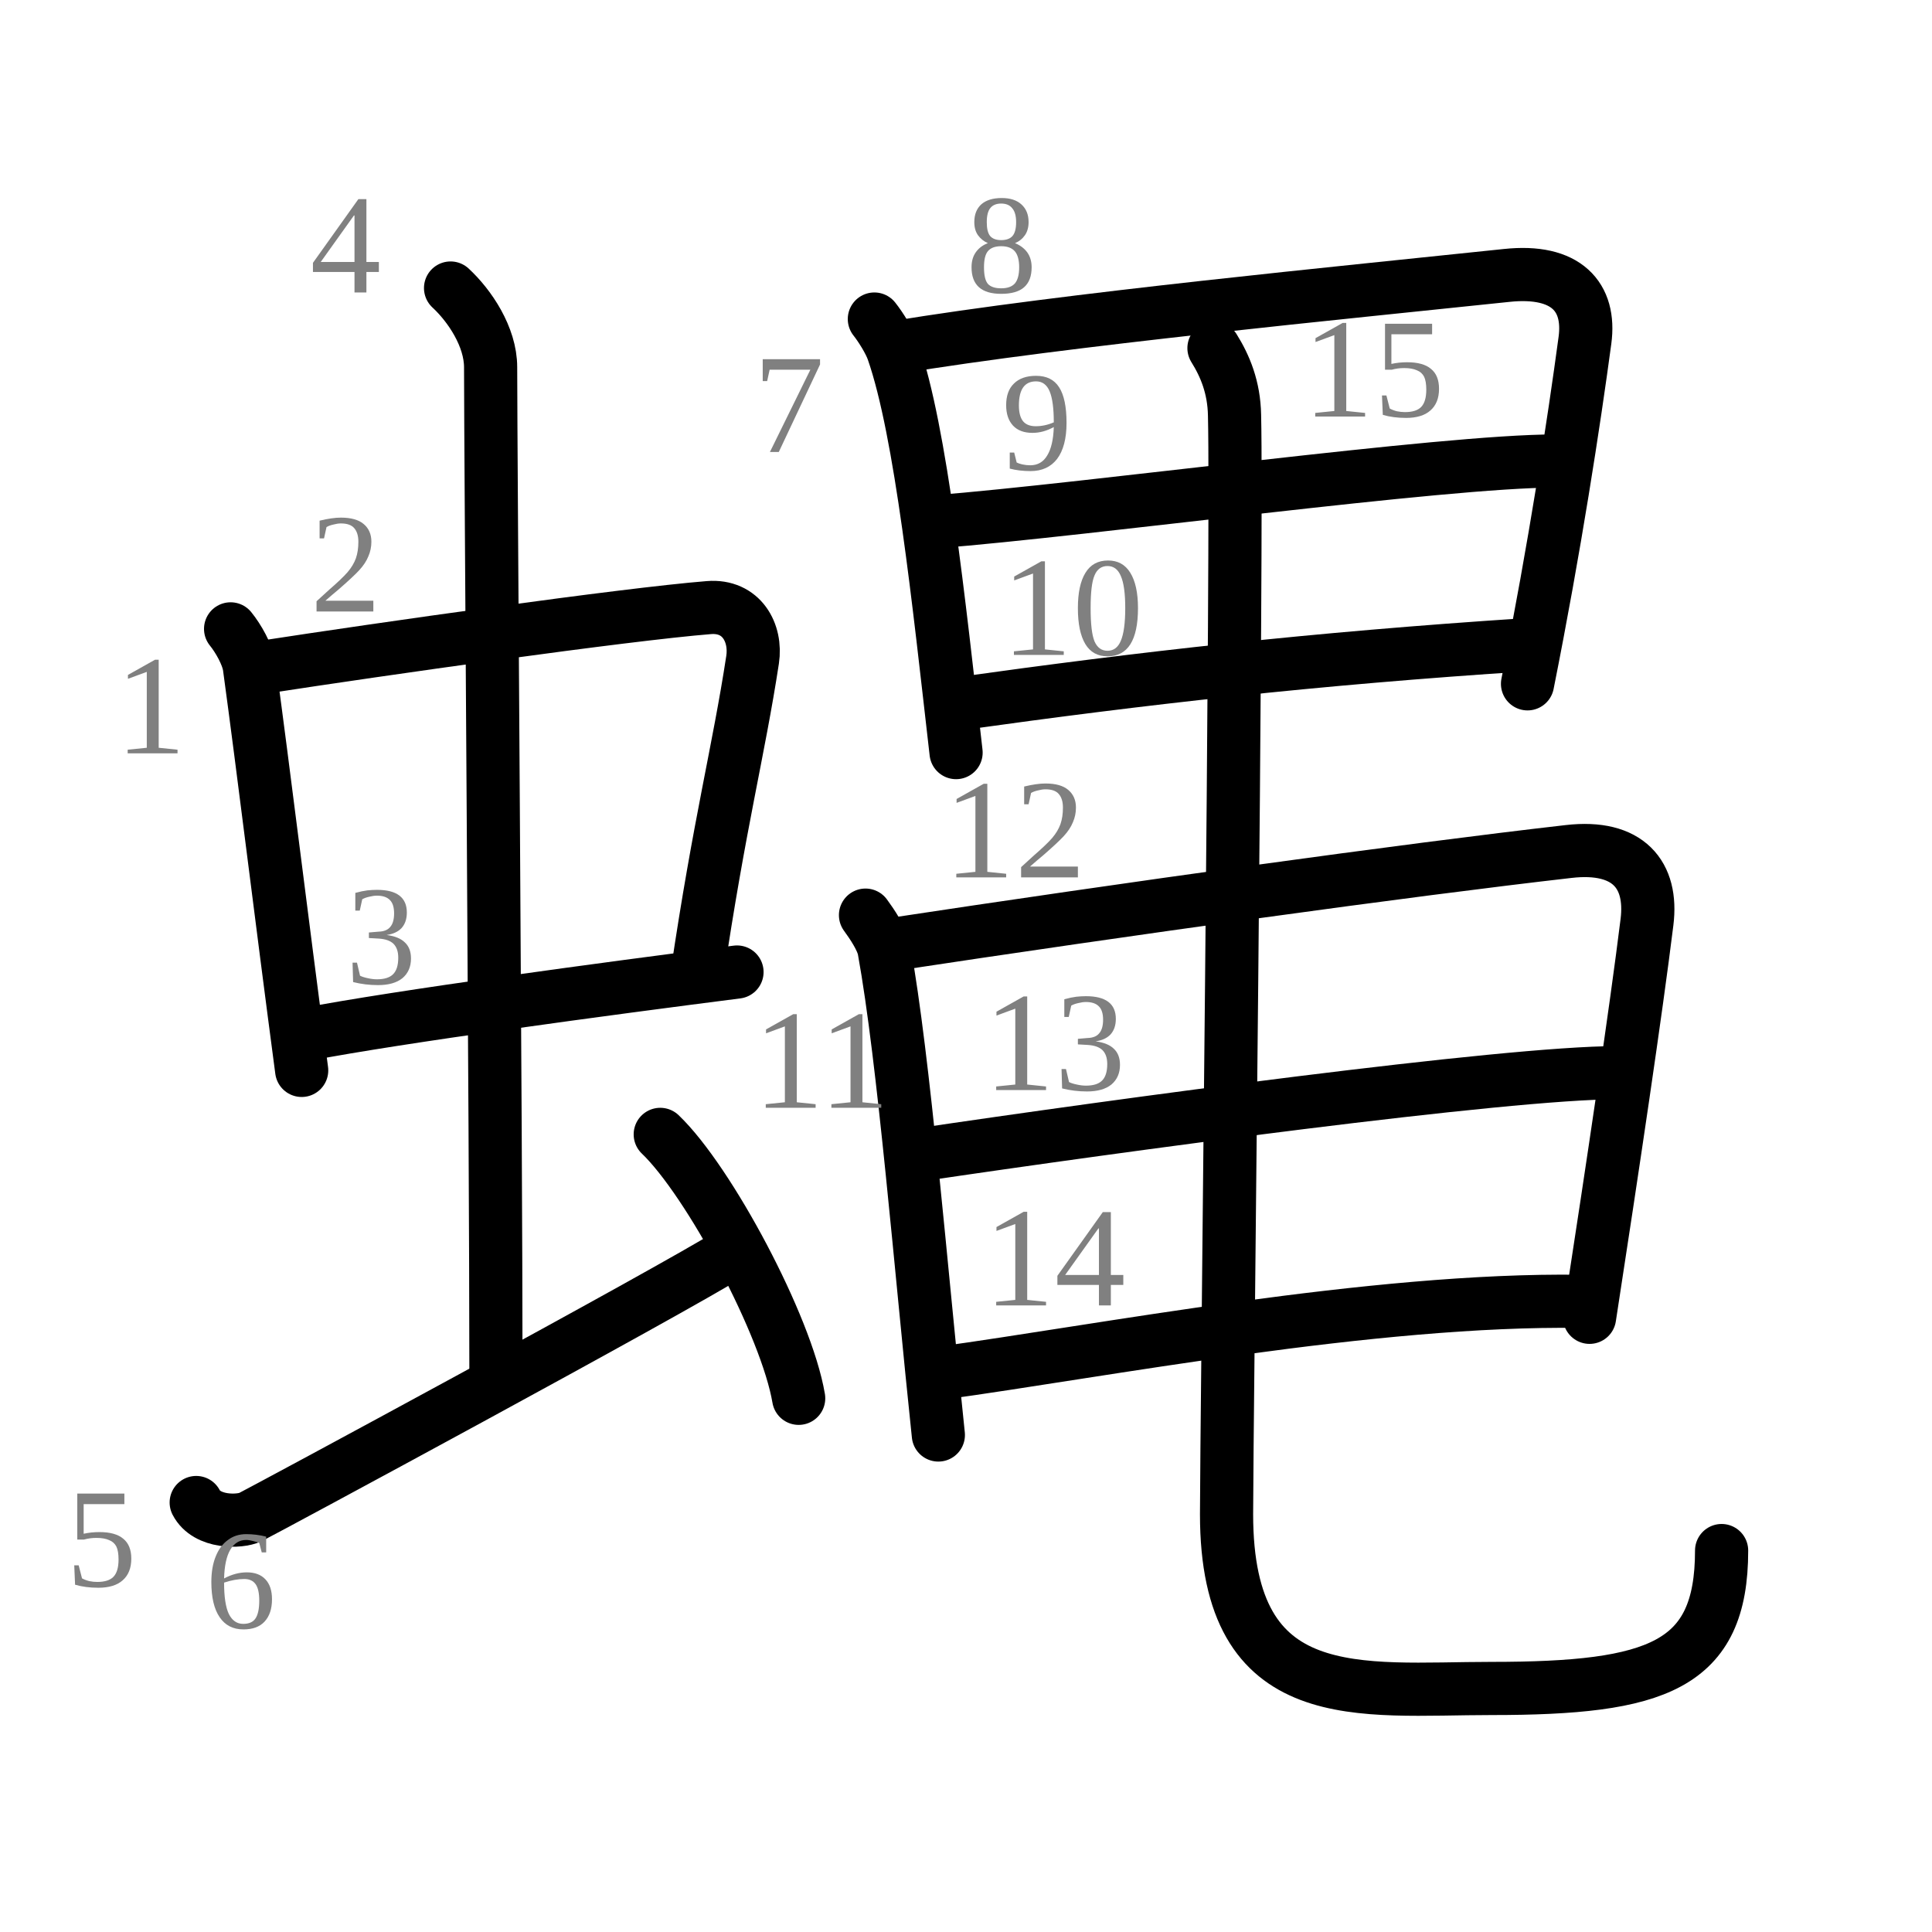
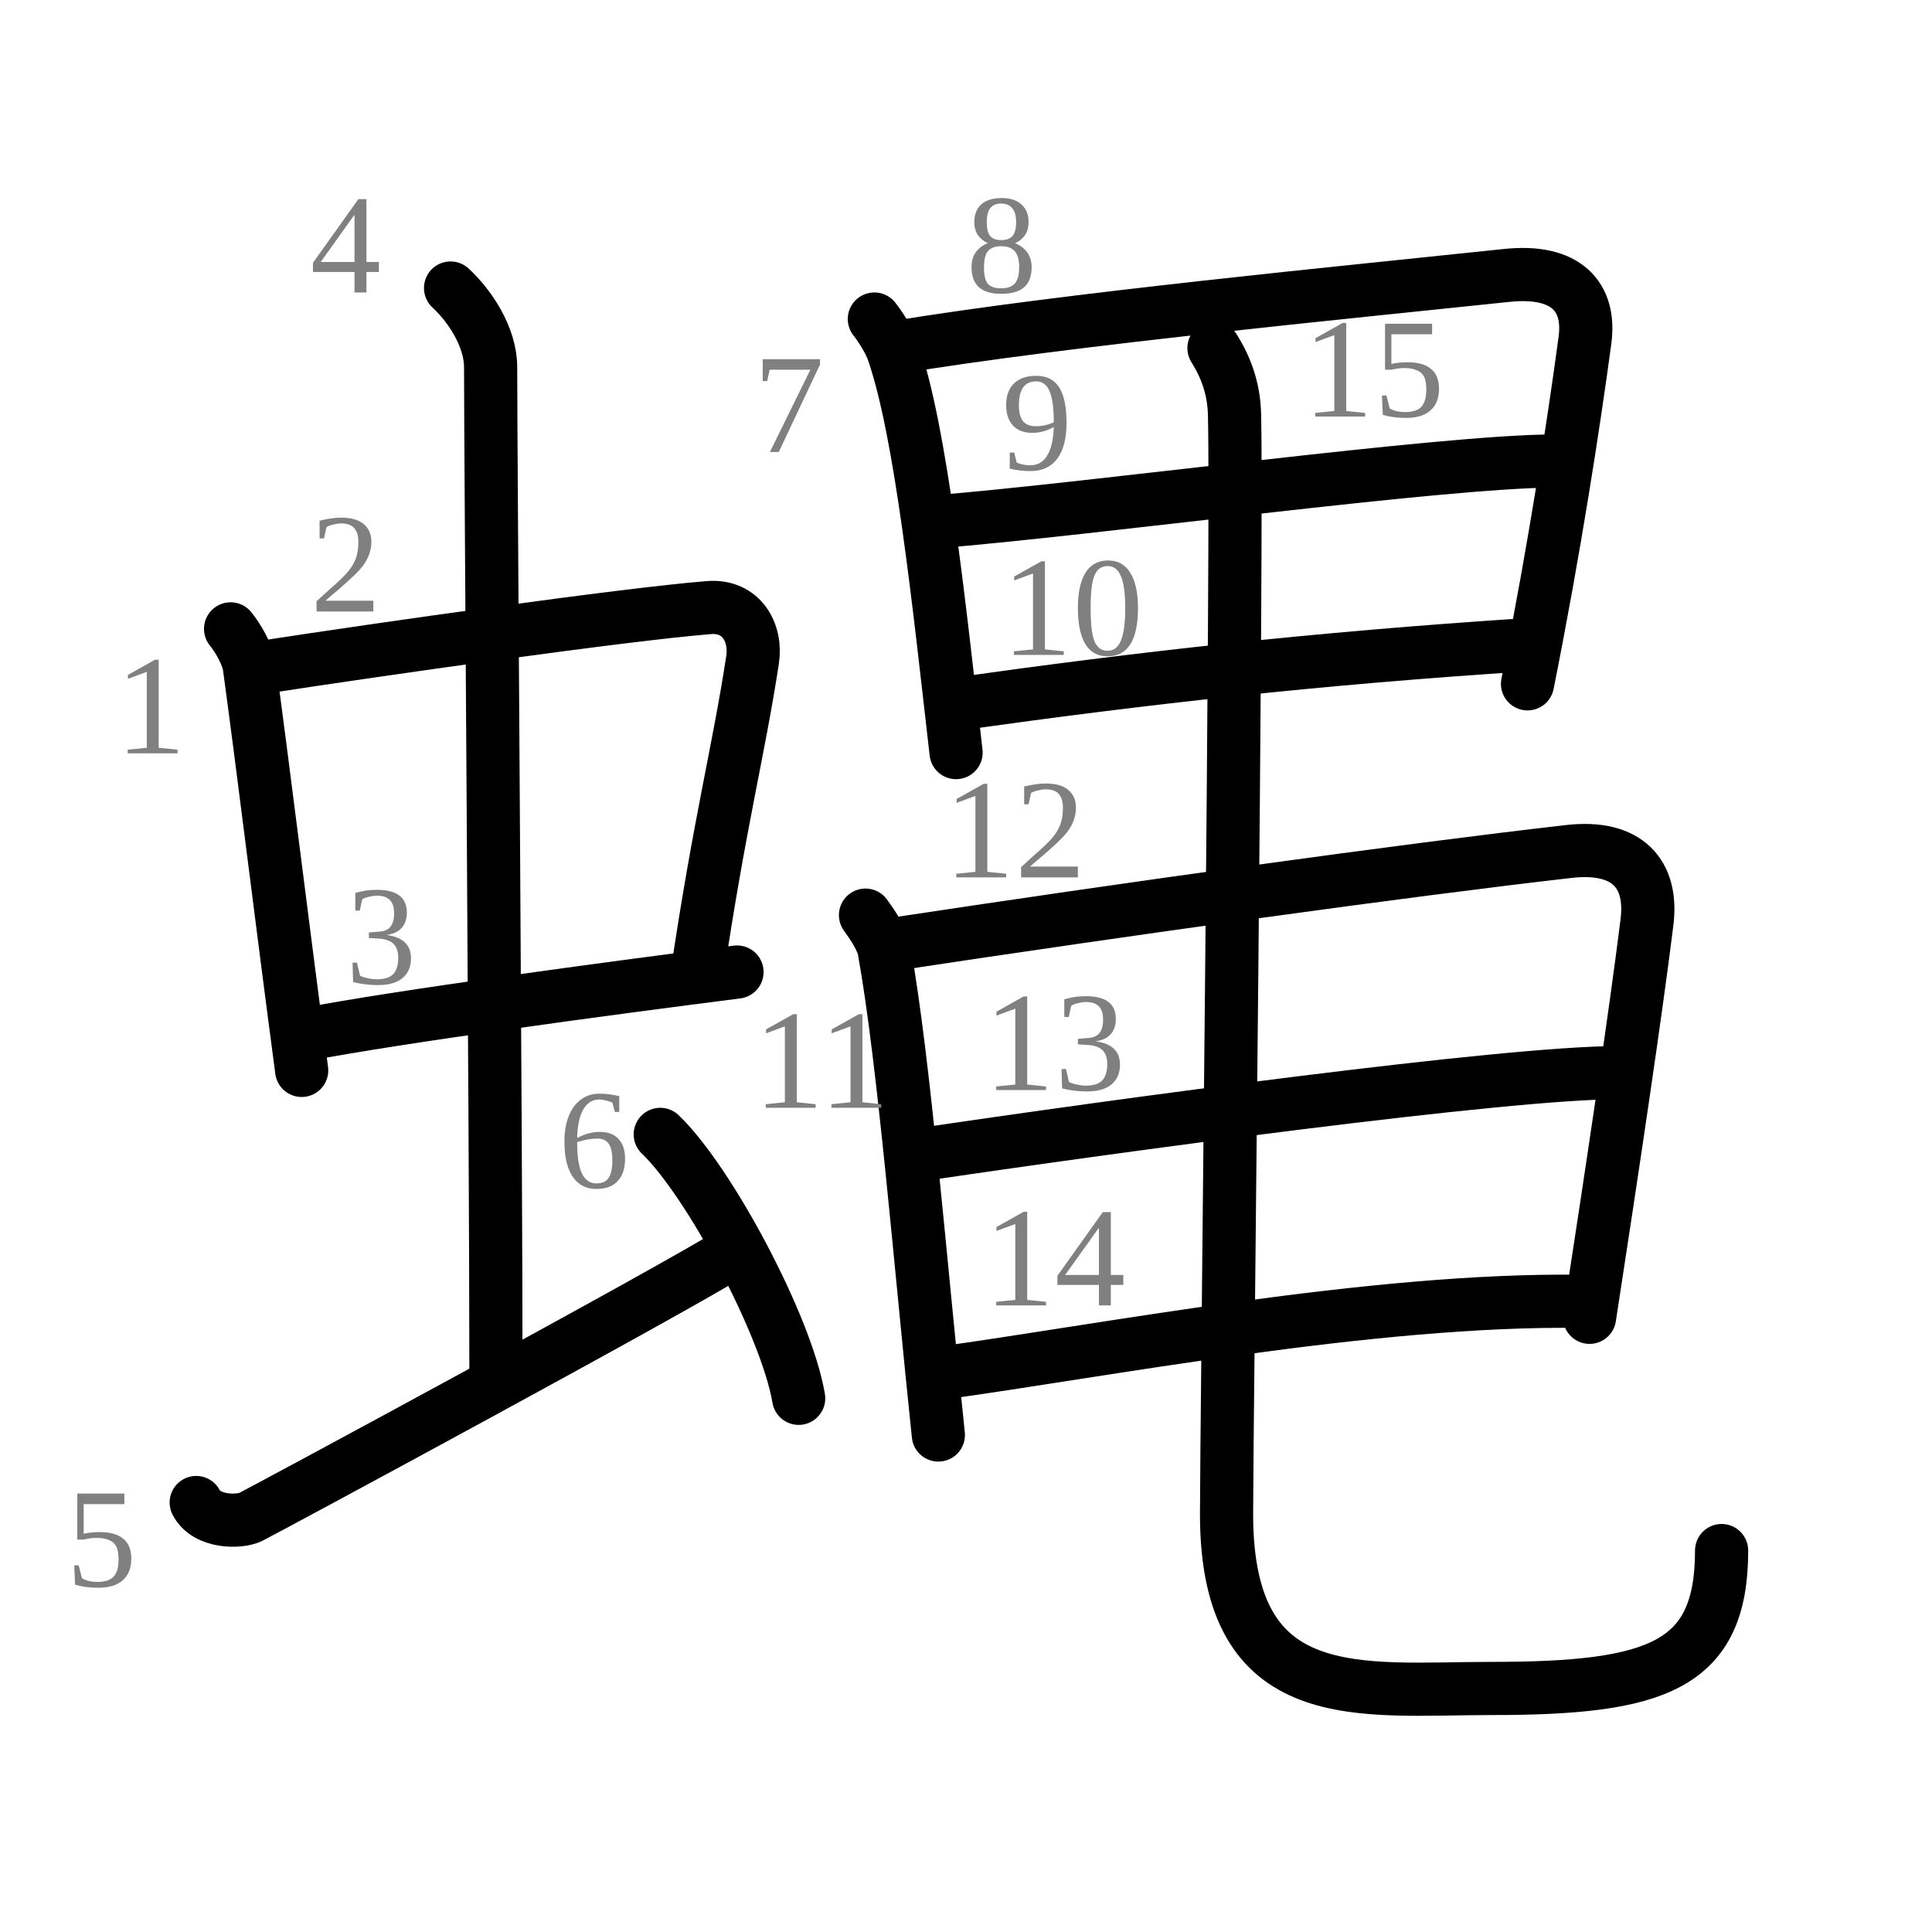
<svg xmlns="http://www.w3.org/2000/svg" xmlns:ns1="http://kanjivg.tagaini.net" width="109" height="109" viewBox="0 0 109 109">
  <g id="kvg:StrokePaths_0877f" style="fill:none;stroke:#000000;stroke-width:3;stroke-linecap:round;stroke-linejoin:round;">
    <g id="kvg:0877f" ns1:element="蝿">
      <g id="kvg:0877f-g1" ns1:element="虫" ns1:position="left" ns1:radical="general">
        <g id="kvg:0877f-g2" ns1:element="中">
          <g id="kvg:0877f-g3" ns1:element="口">
            <path id="kvg:0877f-s1" ns1:type="㇑" d="M13.01,35.48c0.43,0.53,0.96,1.45,1.06,2.14c0.82,6.01,1.76,13.8,2.95,22.77" />
            <path id="kvg:0877f-s2" ns1:type="㇕b" d="M14.86,37.64c6.55-1.01,20.4-2.98,25.13-3.36c1.85-0.15,2.7,1.43,2.47,2.94c-0.79,5.17-1.87,9.22-3.14,17.81" />
            <path id="kvg:0877f-s3" ns1:type="㇐b" d="M17.26,58.36c5.27-1.01,16.95-2.58,24.32-3.52" />
          </g>
          <g id="kvg:0877f-g4" ns1:element="丨">
            <path id="kvg:0877f-s4" ns1:type="㇑a" d="M25.42,16.25c1.08,1,2.26,2.75,2.26,4.47c0,4.78,0.3,43.28,0.3,56.66" />
          </g>
        </g>
        <path id="kvg:0877f-s5" ns1:type="㇀" d="M11.07,84.77c0.6,1.16,2.46,1.11,3.06,0.82c0.6-0.29,23.54-12.65,27.26-14.97" />
        <path id="kvg:0877f-s6" ns1:type="㇔" d="M37.25,64c2.75,2.63,7.12,10.81,7.81,14.89" />
      </g>
      <g id="kvg:0877f-g5" ns1:position="right">
        <g id="kvg:0877f-g6" ns1:element="日">
          <path id="kvg:0877f-s7" ns1:type="㇑" d="M49.33,18c0.35,0.44,0.86,1.25,1.05,1.8c1.59,4.57,2.58,14.13,3.56,22.66" />
          <path id="kvg:0877f-s8" ns1:type="㇕a" d="M50.47,19.61C60.25,18,75.82,16.51,85,15.54c3.37-0.36,4.75,1.21,4.42,3.66c-0.62,4.61-1.7,11.67-3.24,19.38" />
          <path id="kvg:0877f-s9" ns1:type="㇐a" d="M52.76,29.44C61.5,28.75,81.5,26,87.74,26.01" />
          <path id="kvg:0877f-s10" ns1:type="㇐a" d="M54.07,39.71c10.43-1.46,19.89-2.54,32.11-3.34" />
        </g>
        <g id="kvg:0877f-g7" ns1:element="日">
          <path id="kvg:0877f-s11" ns1:type="㇑" d="M48.83,51.63c0.35,0.48,0.94,1.34,1.05,1.96c1.12,6.16,2.08,18.09,3.06,27.37" />
          <path id="kvg:0877f-s12" ns1:type="㇕a" d="M49.97,53.34c13.78-2.09,29.35-4.25,38.53-5.3c3.37-0.39,4.75,1.32,4.42,3.98c-0.62,5.02-1.92,13.73-3.24,22.3" />
          <path id="kvg:0877f-s13" ns1:type="㇐a" d="M51.76,65.17C63,63.5,85,60.51,91.24,60.52" />
          <path id="kvg:0877f-s14" ns1:type="㇐a" d="M53.07,77.47c8.93-1.22,24.43-4.22,36.1-4.05" />
        </g>
        <path id="kvg:0877f-s15" ns1:type="㇟" d="M68.49,19.64c0.63,1.01,1.13,2.21,1.16,3.78c0.17,6.98-0.45,57.26-0.45,62.01c0,11.09,7.54,9.83,14.95,9.83c9.34,0,12.98-1.26,12.98-7.78" />
      </g>
    </g>
  </g>
  <g id="kvg:StrokeNumbers_0877f" style="font-size:8;fill:#808080">
    <text transform="matrix(1 0 0 1 6.50 42.50)">1</text>
    <text transform="matrix(1 0 0 1 17.50 34.50)">2</text>
    <text transform="matrix(1 0 0 1 19.50 55.50)">3</text>
    <text transform="matrix(1 0 0 1 17.50 16.50)">4</text>
    <text transform="matrix(1 0 0 1 3.72 89.50)">5</text>
-     <text transform="matrix(1 0 0 1 11.58 91.85)">6</text>
+     <text transform="matrix(1 0 0 1 31.5 67.0)">6</text>
    <text transform="matrix(1 0 0 1 42.50 25.50)">7</text>
    <text transform="matrix(1 0 0 1 54.50 16.50)">8</text>
    <text transform="matrix(1 0 0 1 56.50 26.50)">9</text>
    <text transform="matrix(1 0 0 1 56.50 36.95)">10</text>
    <text transform="matrix(1 0 0 1 42.50 62.50)">11</text>
    <text transform="matrix(1 0 0 1 53.25 49.50)">12</text>
    <text transform="matrix(1 0 0 1 55.50 61.50)">13</text>
    <text transform="matrix(1 0 0 1 55.50 73.65)">14</text>
    <text transform="matrix(1 0 0 1 73.50 23.50)">15</text>
  </g>
</svg>
